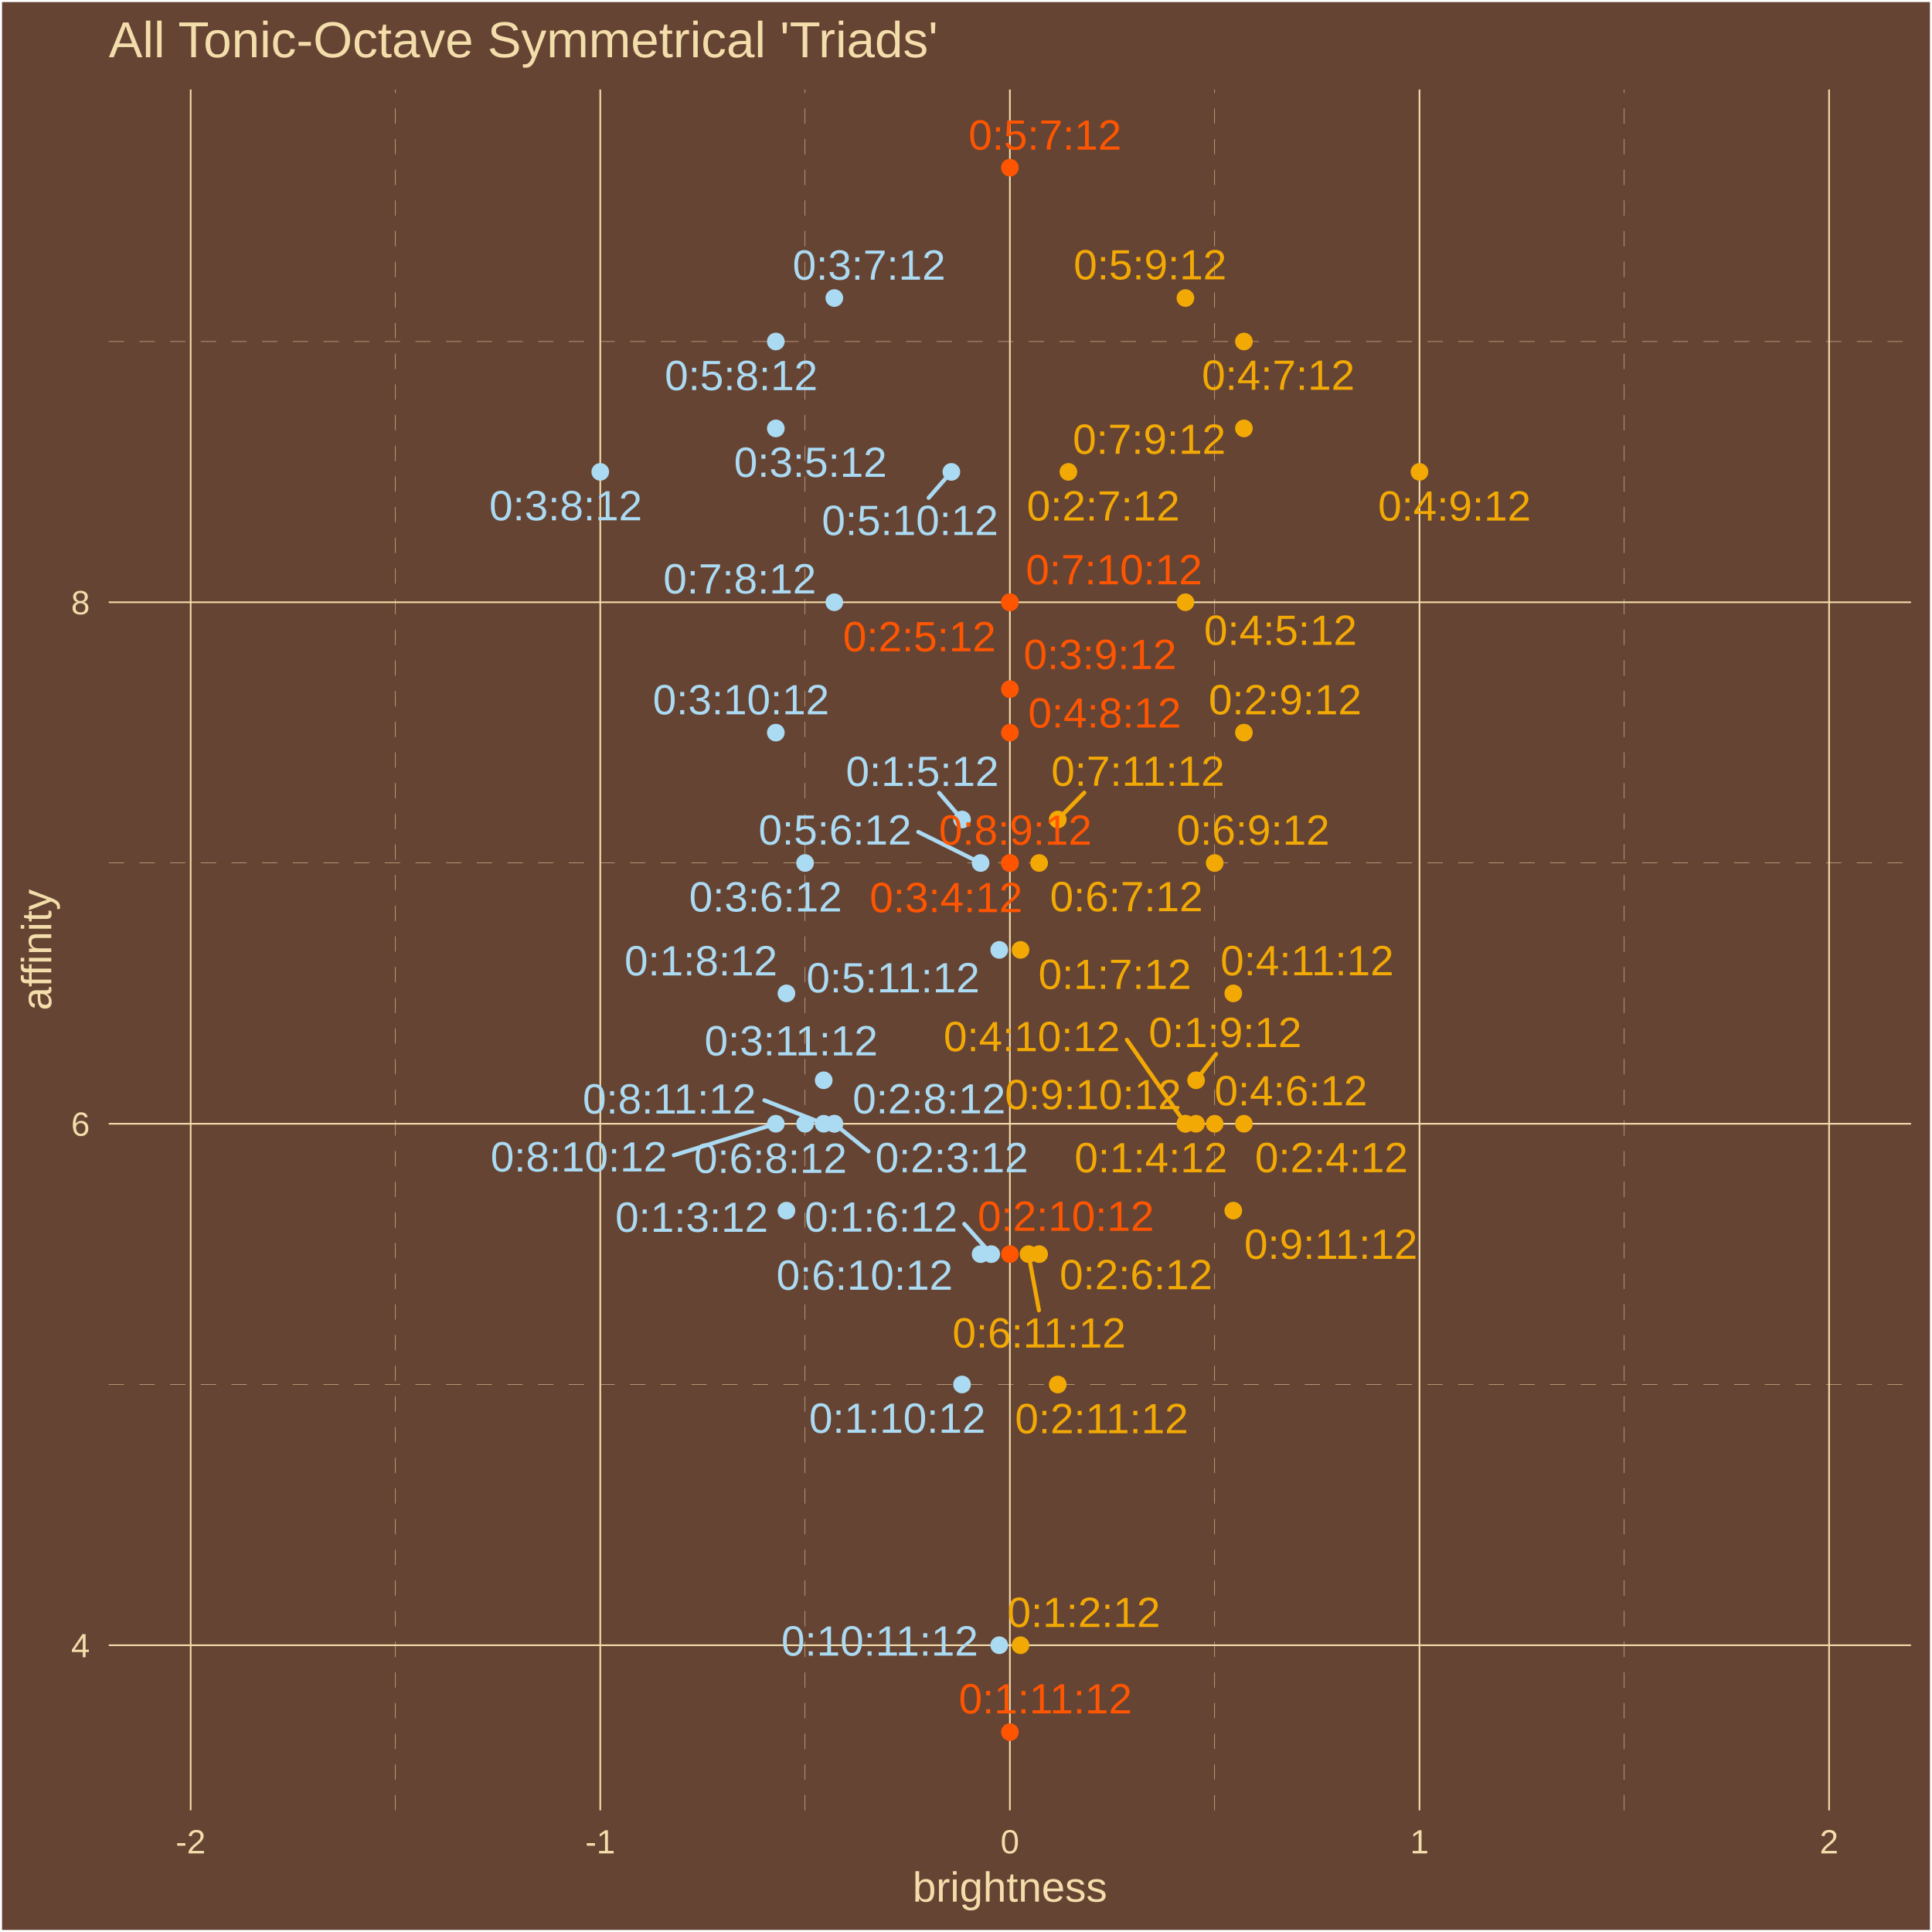
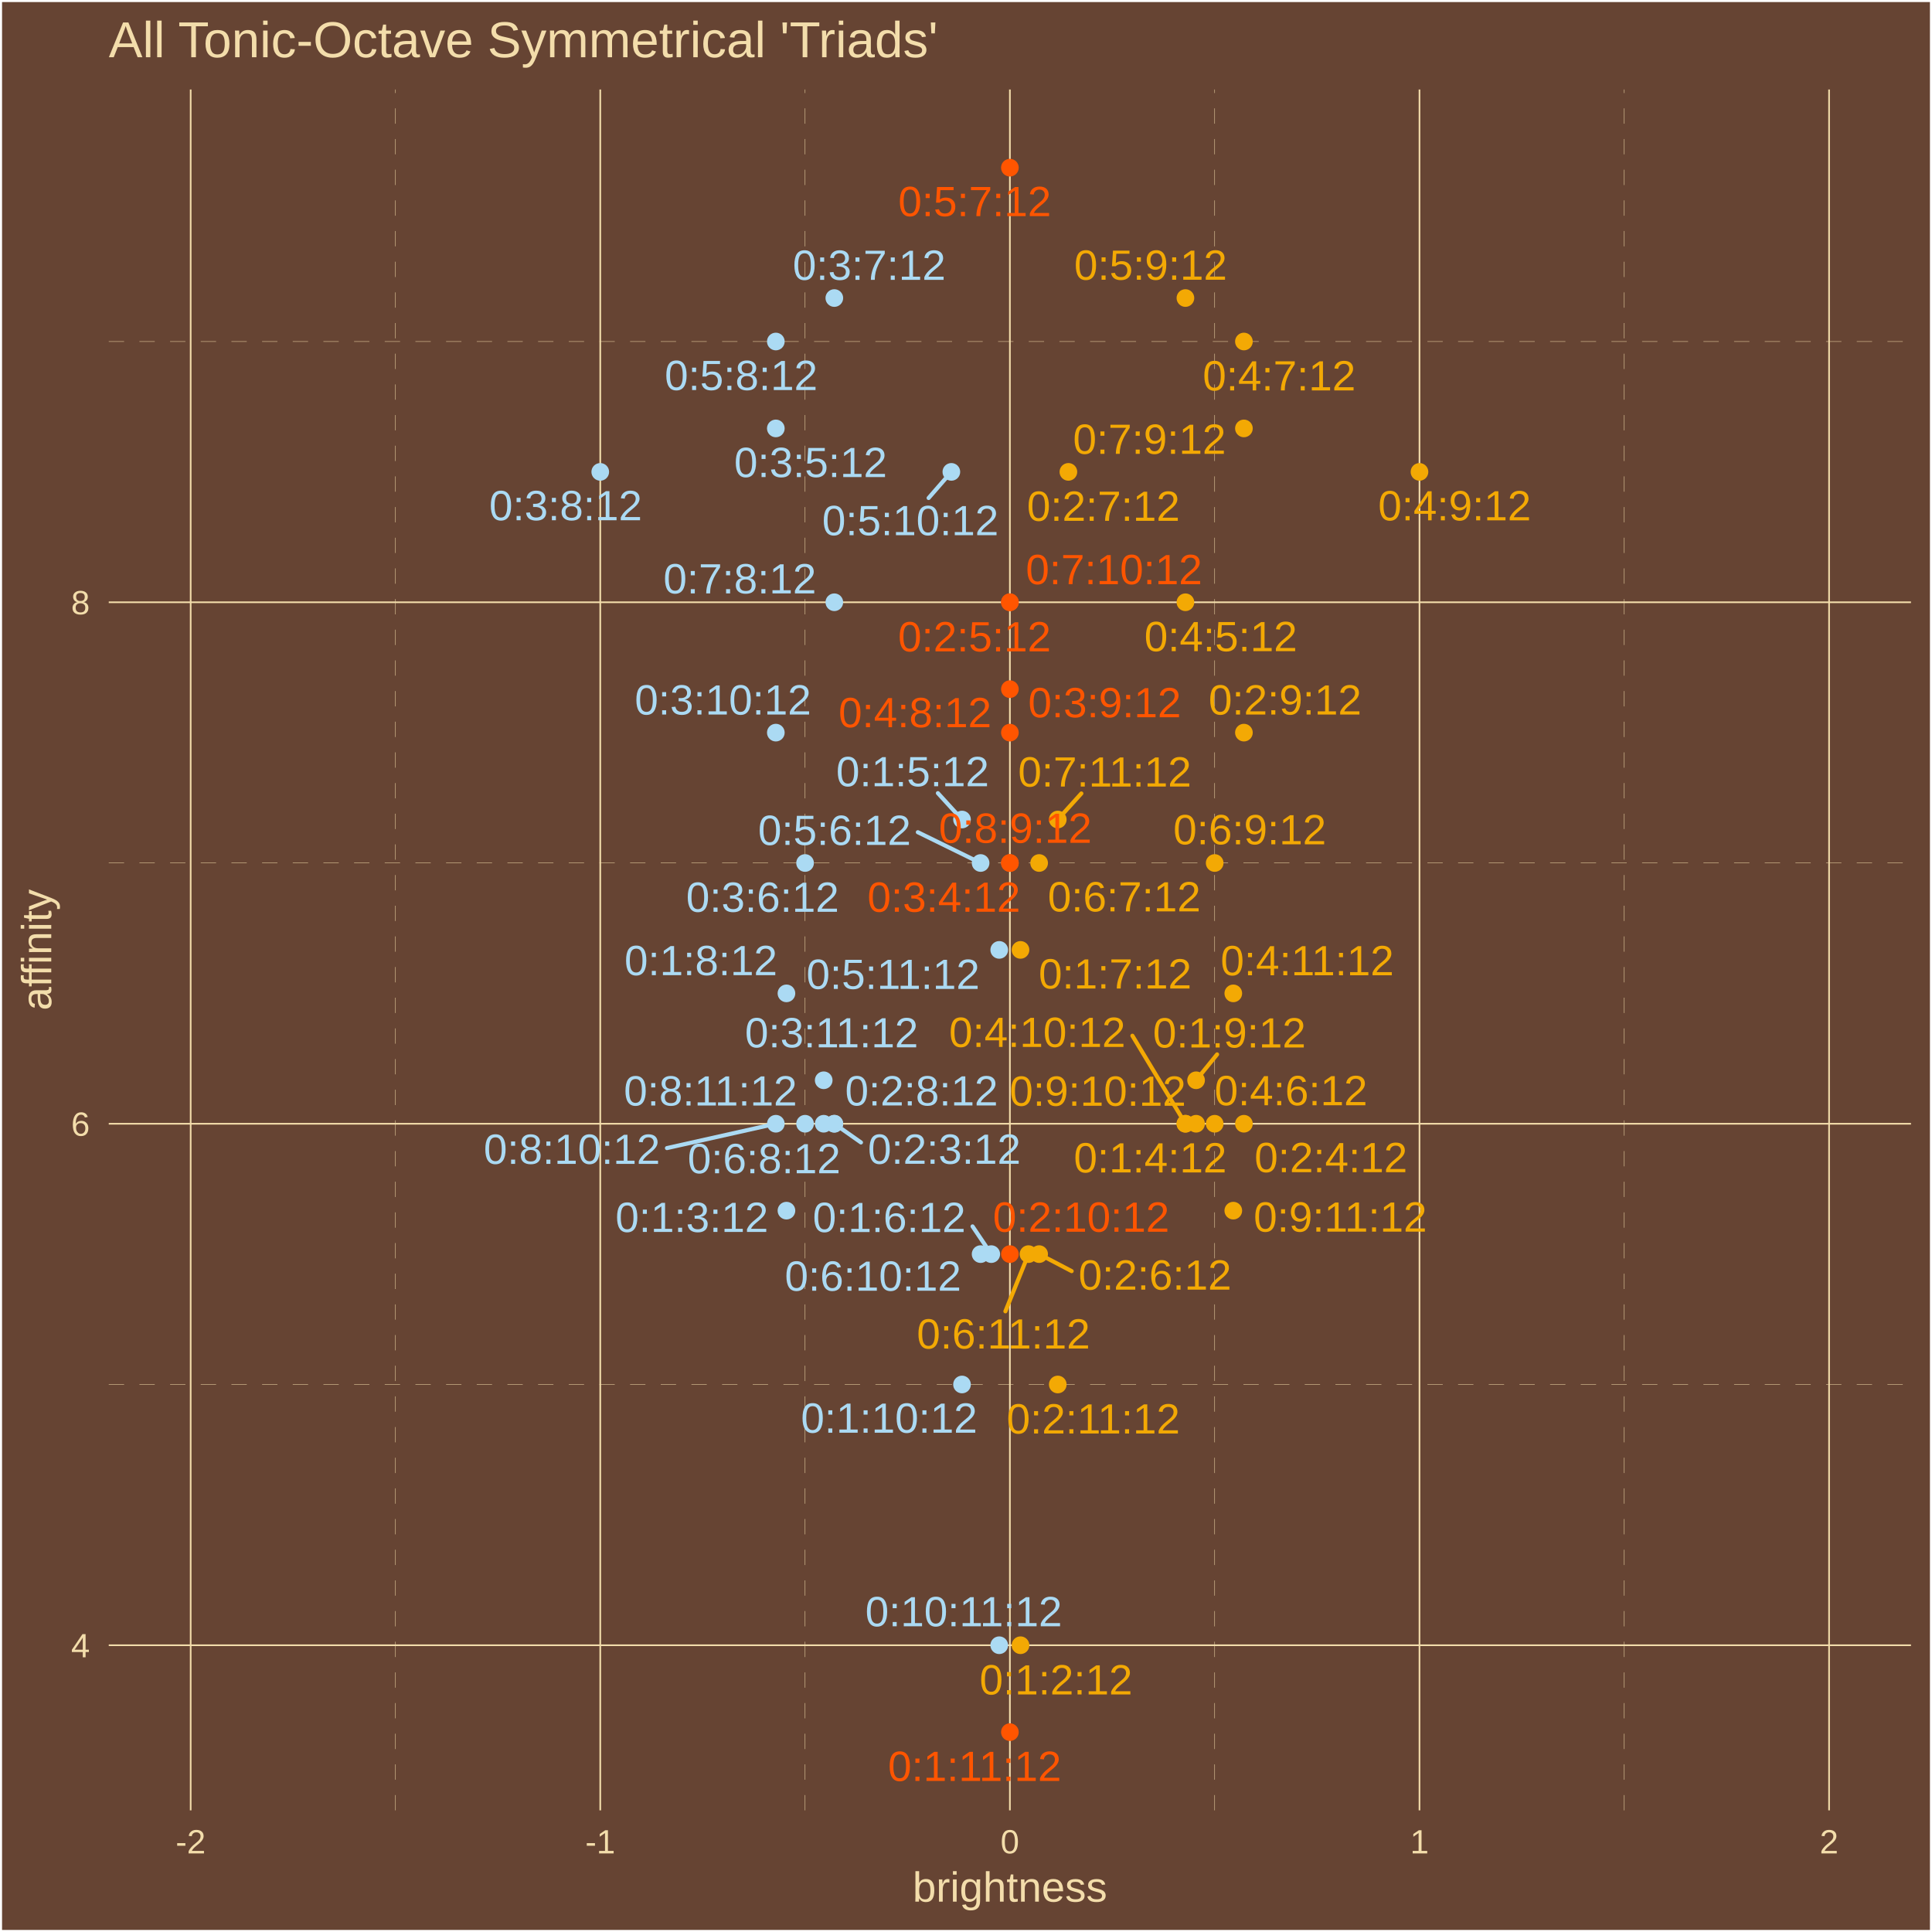
<svg xmlns="http://www.w3.org/2000/svg" class="svglite" width="504.00pt" height="504.00pt" viewBox="0 0 504.00 504.00">
  <defs>
    <style type="text/css">
    .svglite line, .svglite polyline, .svglite polygon, .svglite path, .svglite rect, .svglite circle {
      fill: none;
      stroke: #000000;
      stroke-linecap: round;
      stroke-linejoin: round;
      stroke-miterlimit: 10.00;
    }
    .svglite text {
      white-space: pre;
    }
  </style>
  </defs>
  <rect width="100%" height="100%" style="stroke: none; fill: #664433;" />
  <defs>
    <clipPath id="cpMC4wMHw1MDQuMDB8MC4wMHw1MDQuMDA=">
      <rect x="0.00" y="0.00" width="504.00" height="504.00" />
    </clipPath>
  </defs>
  <g clip-path="url(#cpMC4wMHw1MDQuMDB8MC4wMHw1MDQuMDA=)">
    <rect x="0.00" y="0" width="504.00" height="504.00" style="stroke-width: 1.07; stroke: #FFFFFF; fill: #664433;" />
  </g>
  <defs>
    <clipPath id="cpMjguMzd8NDk4LjUyfDIzLjM0fDQ3Mi4yNw==">
      <rect x="28.37" y="23.34" width="470.15" height="448.93" />
    </clipPath>
  </defs>
  <g clip-path="url(#cpMjguMzd8NDk4LjUyfDIzLjM0fDQ3Mi4yNw==)">
    <rect x="28.37" y="23.34" width="470.15" height="448.93" style="stroke-width: 1.07; stroke: none; fill: #664433;" />
    <polyline points="28.37,361.17 498.52,361.17 " style="stroke-width: 0.11; stroke: #F3DDAB; stroke-dasharray: 4.00,4.00; stroke-linecap: butt;" />
    <polyline points="28.37,225.13 498.52,225.13 " style="stroke-width: 0.11; stroke: #F3DDAB; stroke-dasharray: 4.00,4.00; stroke-linecap: butt;" />
    <polyline points="28.37,89.09 498.52,89.09 " style="stroke-width: 0.11; stroke: #F3DDAB; stroke-dasharray: 4.00,4.00; stroke-linecap: butt;" />
    <polyline points="103.17,472.27 103.17,23.34 " style="stroke-width: 0.11; stroke: #F3DDAB; stroke-dasharray: 4.00,4.00; stroke-linecap: butt;" />
    <polyline points="210.02,472.27 210.02,23.34 " style="stroke-width: 0.11; stroke: #F3DDAB; stroke-dasharray: 4.00,4.00; stroke-linecap: butt;" />
    <polyline points="316.87,472.27 316.87,23.34 " style="stroke-width: 0.11; stroke: #F3DDAB; stroke-dasharray: 4.00,4.00; stroke-linecap: butt;" />
    <polyline points="423.72,472.27 423.72,23.34 " style="stroke-width: 0.11; stroke: #F3DDAB; stroke-dasharray: 4.00,4.00; stroke-linecap: butt;" />
    <polyline points="28.37,429.19 498.52,429.19 " style="stroke-width: 0.43; stroke: #F3DDAB; stroke-linecap: butt;" />
    <polyline points="28.37,293.15 498.52,293.15 " style="stroke-width: 0.43; stroke: #F3DDAB; stroke-linecap: butt;" />
    <polyline points="28.37,157.11 498.52,157.11 " style="stroke-width: 0.43; stroke: #F3DDAB; stroke-linecap: butt;" />
    <polyline points="49.74,472.27 49.74,23.34 " style="stroke-width: 0.43; stroke: #F3DDAB; stroke-linecap: butt;" />
    <polyline points="156.59,472.27 156.59,23.34 " style="stroke-width: 0.43; stroke: #F3DDAB; stroke-linecap: butt;" />
    <polyline points="263.45,472.27 263.45,23.34 " style="stroke-width: 0.43; stroke: #F3DDAB; stroke-linecap: butt;" />
    <polyline points="370.30,472.27 370.30,23.34 " style="stroke-width: 0.43; stroke: #F3DDAB; stroke-linecap: butt;" />
    <polyline points="477.15,472.27 477.15,23.34 " style="stroke-width: 0.43; stroke: #F3DDAB; stroke-linecap: butt;" />
    <circle cx="266.22" cy="429.19" r="1.95" style="stroke-width: 0.71; stroke: #F3A904; fill: #F3A904;" />
    <circle cx="205.16" cy="315.82" r="1.95" style="stroke-width: 0.71; stroke: #ABDAF3; fill: #ABDAF3;" />
    <circle cx="312.02" cy="293.15" r="1.95" style="stroke-width: 0.71; stroke: #F3A904; fill: #F3A904;" />
    <circle cx="250.96" cy="213.79" r="1.95" style="stroke-width: 0.71; stroke: #ABDAF3; fill: #ABDAF3;" />
    <circle cx="258.59" cy="327.16" r="1.95" style="stroke-width: 0.71; stroke: #ABDAF3; fill: #ABDAF3;" />
    <circle cx="266.22" cy="247.80" r="1.95" style="stroke-width: 0.71; stroke: #F3A904; fill: #F3A904;" />
    <circle cx="205.16" cy="259.14" r="1.95" style="stroke-width: 0.71; stroke: #ABDAF3; fill: #ABDAF3;" />
    <circle cx="312.02" cy="281.81" r="1.95" style="stroke-width: 0.71; stroke: #F3A904; fill: #F3A904;" />
    <circle cx="250.96" cy="361.17" r="1.95" style="stroke-width: 0.71; stroke: #ABDAF3; fill: #ABDAF3;" />
    <circle cx="263.45" cy="451.86" r="1.95" style="stroke-width: 0.71; stroke: #FF5500; fill: #FF5500;" />
    <circle cx="217.65" cy="293.15" r="1.95" style="stroke-width: 0.71; stroke: #ABDAF3; fill: #ABDAF3;" />
    <circle cx="324.50" cy="293.15" r="1.95" style="stroke-width: 0.71; stroke: #F3A904; fill: #F3A904;" />
    <circle cx="263.45" cy="157.11" r="1.95" style="stroke-width: 0.71; stroke: #FF5500; fill: #FF5500;" />
    <circle cx="271.08" cy="327.16" r="1.95" style="stroke-width: 0.71; stroke: #F3A904; fill: #F3A904;" />
    <circle cx="278.71" cy="123.10" r="1.95" style="stroke-width: 0.71; stroke: #F3A904; fill: #F3A904;" />
    <circle cx="217.65" cy="293.15" r="1.95" style="stroke-width: 0.71; stroke: #ABDAF3; fill: #ABDAF3;" />
    <circle cx="324.50" cy="191.12" r="1.95" style="stroke-width: 0.71; stroke: #F3A904; fill: #F3A904;" />
    <circle cx="263.45" cy="327.16" r="1.95" style="stroke-width: 0.71; stroke: #FF5500; fill: #FF5500;" />
    <circle cx="275.94" cy="361.17" r="1.95" style="stroke-width: 0.71; stroke: #F3A904; fill: #F3A904;" />
    <circle cx="263.45" cy="225.13" r="1.95" style="stroke-width: 0.71; stroke: #FF5500; fill: #FF5500;" />
    <circle cx="202.39" cy="111.76" r="1.95" style="stroke-width: 0.71; stroke: #ABDAF3; fill: #ABDAF3;" />
    <circle cx="210.02" cy="225.13" r="1.95" style="stroke-width: 0.71; stroke: #ABDAF3; fill: #ABDAF3;" />
    <circle cx="217.65" cy="77.75" r="1.95" style="stroke-width: 0.71; stroke: #ABDAF3; fill: #ABDAF3;" />
    <circle cx="156.59" cy="123.10" r="1.95" style="stroke-width: 0.71; stroke: #ABDAF3; fill: #ABDAF3;" />
    <circle cx="263.45" cy="179.78" r="1.95" style="stroke-width: 0.71; stroke: #FF5500; fill: #FF5500;" />
    <circle cx="202.39" cy="191.12" r="1.95" style="stroke-width: 0.71; stroke: #ABDAF3; fill: #ABDAF3;" />
    <circle cx="214.88" cy="281.81" r="1.95" style="stroke-width: 0.71; stroke: #ABDAF3; fill: #ABDAF3;" />
    <circle cx="309.24" cy="157.11" r="1.95" style="stroke-width: 0.71; stroke: #F3A904; fill: #F3A904;" />
    <circle cx="316.87" cy="293.15" r="1.95" style="stroke-width: 0.71; stroke: #F3A904; fill: #F3A904;" />
    <circle cx="324.50" cy="89.09" r="1.95" style="stroke-width: 0.71; stroke: #F3A904; fill: #F3A904;" />
    <circle cx="263.45" cy="191.12" r="1.95" style="stroke-width: 0.71; stroke: #FF5500; fill: #FF5500;" />
    <circle cx="370.30" cy="123.10" r="1.95" style="stroke-width: 0.71; stroke: #F3A904; fill: #F3A904;" />
    <circle cx="309.24" cy="293.15" r="1.95" style="stroke-width: 0.71; stroke: #F3A904; fill: #F3A904;" />
    <circle cx="321.73" cy="259.14" r="1.95" style="stroke-width: 0.71; stroke: #F3A904; fill: #F3A904;" />
    <circle cx="255.81" cy="225.13" r="1.95" style="stroke-width: 0.71; stroke: #ABDAF3; fill: #ABDAF3;" />
    <circle cx="263.45" cy="43.74" r="1.95" style="stroke-width: 0.71; stroke: #FF5500; fill: #FF5500;" />
    <circle cx="202.39" cy="89.09" r="1.95" style="stroke-width: 0.71; stroke: #ABDAF3; fill: #ABDAF3;" />
    <circle cx="309.24" cy="77.75" r="1.95" style="stroke-width: 0.71; stroke: #F3A904; fill: #F3A904;" />
    <circle cx="248.18" cy="123.10" r="1.95" style="stroke-width: 0.71; stroke: #ABDAF3; fill: #ABDAF3;" />
    <circle cx="260.67" cy="247.80" r="1.95" style="stroke-width: 0.71; stroke: #ABDAF3; fill: #ABDAF3;" />
    <circle cx="271.08" cy="225.13" r="1.95" style="stroke-width: 0.71; stroke: #F3A904; fill: #F3A904;" />
    <circle cx="210.02" cy="293.15" r="1.95" style="stroke-width: 0.71; stroke: #ABDAF3; fill: #ABDAF3;" />
    <circle cx="316.87" cy="225.13" r="1.95" style="stroke-width: 0.71; stroke: #F3A904; fill: #F3A904;" />
    <circle cx="255.81" cy="327.16" r="1.95" style="stroke-width: 0.71; stroke: #ABDAF3; fill: #ABDAF3;" />
    <circle cx="268.30" cy="327.16" r="1.95" style="stroke-width: 0.71; stroke: #F3A904; fill: #F3A904;" />
    <circle cx="217.65" cy="157.11" r="1.95" style="stroke-width: 0.71; stroke: #ABDAF3; fill: #ABDAF3;" />
    <circle cx="324.50" cy="111.76" r="1.95" style="stroke-width: 0.71; stroke: #F3A904; fill: #F3A904;" />
    <circle cx="263.45" cy="157.11" r="1.95" style="stroke-width: 0.71; stroke: #FF5500; fill: #FF5500;" />
    <circle cx="275.94" cy="213.79" r="1.95" style="stroke-width: 0.71; stroke: #F3A904; fill: #F3A904;" />
    <circle cx="263.45" cy="225.13" r="1.95" style="stroke-width: 0.71; stroke: #FF5500; fill: #FF5500;" />
    <circle cx="202.39" cy="293.15" r="1.95" style="stroke-width: 0.71; stroke: #ABDAF3; fill: #ABDAF3;" />
    <circle cx="214.88" cy="293.15" r="1.95" style="stroke-width: 0.71; stroke: #ABDAF3; fill: #ABDAF3;" />
    <circle cx="309.24" cy="293.15" r="1.95" style="stroke-width: 0.71; stroke: #F3A904; fill: #F3A904;" />
    <circle cx="321.73" cy="315.82" r="1.95" style="stroke-width: 0.71; stroke: #F3A904; fill: #F3A904;" />
    <circle cx="260.67" cy="429.19" r="1.95" style="stroke-width: 0.71; stroke: #ABDAF3; fill: #ABDAF3;" />
-     <line x1="245.00" y1="206.85" x2="250.23" y2="212.94" style="stroke-width: 1.07; stroke: #ABDAF3;" />
-     <line x1="251.56" y1="319.29" x2="257.84" y2="326.32" style="stroke-width: 1.07; stroke: #ABDAF3;" />
-     <line x1="317.23" y1="274.95" x2="312.69" y2="280.92" style="stroke-width: 1.07; stroke: #F3A904;" />
-     <line x1="226.54" y1="300.34" x2="218.53" y2="293.86" style="stroke-width: 1.07; stroke: #ABDAF3;" />
-     <line x1="293.97" y1="271.25" x2="308.60" y2="292.23" style="stroke-width: 1.07; stroke: #F3A904;" />
-     <line x1="239.56" y1="217.03" x2="254.79" y2="224.62" style="stroke-width: 1.07; stroke: #ABDAF3;" />
-     <line x1="242.26" y1="129.87" x2="247.44" y2="123.94" style="stroke-width: 1.07; stroke: #ABDAF3;" />
-     <line x1="271.03" y1="341.82" x2="268.50" y2="328.24" style="stroke-width: 1.07; stroke: #F3A904;" />
-     <line x1="282.86" y1="206.79" x2="276.73" y2="212.99" style="stroke-width: 1.07; stroke: #F3A904;" />
-     <line x1="175.79" y1="301.37" x2="201.29" y2="293.49" style="stroke-width: 1.07; stroke: #ABDAF3;" />
-     <line x1="199.42" y1="287.03" x2="213.81" y2="292.73" style="stroke-width: 1.07; stroke: #ABDAF3;" />
-     <text x="282.74" y="424.43" text-anchor="middle" style="font-size: 11.04px;fill: #F3A904; font-family: &quot;Arial&quot;;" textLength="39.87px" lengthAdjust="spacingAndGlyphs">0:1:2:12</text>
-     <text x="180.45" y="321.34" text-anchor="middle" style="font-size: 11.04px;fill: #ABDAF3; font-family: &quot;Arial&quot;;" textLength="39.87px" lengthAdjust="spacingAndGlyphs">0:1:3:12</text>
-     <text x="300.25" y="305.81" text-anchor="middle" style="font-size: 11.04px;fill: #F3A904; font-family: &quot;Arial&quot;;" textLength="39.87px" lengthAdjust="spacingAndGlyphs">0:1:4:12</text>
-     <text x="240.60" y="205.05" text-anchor="middle" style="font-size: 11.04px;fill: #ABDAF3; font-family: &quot;Arial&quot;;" textLength="39.87px" lengthAdjust="spacingAndGlyphs">0:1:5:12</text>
-     <text x="229.83" y="321.29" text-anchor="middle" style="font-size: 11.04px;fill: #ABDAF3; font-family: &quot;Arial&quot;;" textLength="39.87px" lengthAdjust="spacingAndGlyphs">0:1:6:12</text>
-     <text x="290.82" y="257.98" text-anchor="middle" style="font-size: 11.04px;fill: #F3A904; font-family: &quot;Arial&quot;;" textLength="39.87px" lengthAdjust="spacingAndGlyphs">0:1:7:12</text>
-     <text x="182.85" y="254.45" text-anchor="middle" style="font-size: 11.04px;fill: #ABDAF3; font-family: &quot;Arial&quot;;" textLength="39.87px" lengthAdjust="spacingAndGlyphs">0:1:8:12</text>
-     <text x="319.61" y="273.15" text-anchor="middle" style="font-size: 11.04px;fill: #F3A904; font-family: &quot;Arial&quot;;" textLength="39.87px" lengthAdjust="spacingAndGlyphs">0:1:9:12</text>
-     <text x="234.08" y="373.78" text-anchor="middle" style="font-size: 11.04px;fill: #ABDAF3; font-family: &quot;Arial&quot;;" textLength="46.01px" lengthAdjust="spacingAndGlyphs">0:1:10:12</text>
-     <text x="272.72" y="446.98" text-anchor="middle" style="font-size: 11.04px;fill: #FF5500; font-family: &quot;Arial&quot;;" textLength="46.01px" lengthAdjust="spacingAndGlyphs">0:1:11:12</text>
-     <text x="248.28" y="305.80" text-anchor="middle" style="font-size: 11.04px;fill: #ABDAF3; font-family: &quot;Arial&quot;;" textLength="39.87px" lengthAdjust="spacingAndGlyphs">0:2:3:12</text>
-     <text x="347.33" y="305.78" text-anchor="middle" style="font-size: 11.04px;fill: #F3A904; font-family: &quot;Arial&quot;;" textLength="39.87px" lengthAdjust="spacingAndGlyphs">0:2:4:12</text>
-     <text x="239.86" y="169.90" text-anchor="middle" style="font-size: 11.04px;fill: #FF5500; font-family: &quot;Arial&quot;;" textLength="39.87px" lengthAdjust="spacingAndGlyphs">0:2:5:12</text>
-     <text x="296.36" y="336.33" text-anchor="middle" style="font-size: 11.04px;fill: #F3A904; font-family: &quot;Arial&quot;;" textLength="39.87px" lengthAdjust="spacingAndGlyphs">0:2:6:12</text>
-     <text x="287.82" y="135.79" text-anchor="middle" style="font-size: 11.04px;fill: #F3A904; font-family: &quot;Arial&quot;;" textLength="39.87px" lengthAdjust="spacingAndGlyphs">0:2:7:12</text>
-     <text x="242.37" y="290.45" text-anchor="middle" style="font-size: 11.04px;fill: #ABDAF3; font-family: &quot;Arial&quot;;" textLength="39.87px" lengthAdjust="spacingAndGlyphs">0:2:8:12</text>
-     <text x="335.24" y="186.34" text-anchor="middle" style="font-size: 11.04px;fill: #F3A904; font-family: &quot;Arial&quot;;" textLength="39.87px" lengthAdjust="spacingAndGlyphs">0:2:9:12</text>
-     <text x="278.04" y="321.09" text-anchor="middle" style="font-size: 11.04px;fill: #FF5500; font-family: &quot;Arial&quot;;" textLength="46.01px" lengthAdjust="spacingAndGlyphs">0:2:10:12</text>
-     <text x="287.38" y="373.89" text-anchor="middle" style="font-size: 11.04px;fill: #F3A904; font-family: &quot;Arial&quot;;" textLength="46.01px" lengthAdjust="spacingAndGlyphs">0:2:11:12</text>
-     <text x="246.81" y="237.95" text-anchor="middle" style="font-size: 11.04px;fill: #FF5500; font-family: &quot;Arial&quot;;" textLength="39.87px" lengthAdjust="spacingAndGlyphs">0:3:4:12</text>
-     <text x="211.42" y="124.41" text-anchor="middle" style="font-size: 11.04px;fill: #ABDAF3; font-family: &quot;Arial&quot;;" textLength="39.87px" lengthAdjust="spacingAndGlyphs">0:3:5:12</text>
-     <text x="199.71" y="237.78" text-anchor="middle" style="font-size: 11.04px;fill: #ABDAF3; font-family: &quot;Arial&quot;;" textLength="39.87px" lengthAdjust="spacingAndGlyphs">0:3:6:12</text>
-     <text x="226.71" y="72.96" text-anchor="middle" style="font-size: 11.04px;fill: #ABDAF3; font-family: &quot;Arial&quot;;" textLength="39.87px" lengthAdjust="spacingAndGlyphs">0:3:7:12</text>
-     <text x="147.58" y="135.73" text-anchor="middle" style="font-size: 11.04px;fill: #ABDAF3; font-family: &quot;Arial&quot;;" textLength="39.87px" lengthAdjust="spacingAndGlyphs">0:3:8:12</text>
-     <text x="286.97" y="174.53" text-anchor="middle" style="font-size: 11.04px;fill: #FF5500; font-family: &quot;Arial&quot;;" textLength="39.87px" lengthAdjust="spacingAndGlyphs">0:3:9:12</text>
-     <text x="193.31" y="186.35" text-anchor="middle" style="font-size: 11.04px;fill: #ABDAF3; font-family: &quot;Arial&quot;;" textLength="46.01px" lengthAdjust="spacingAndGlyphs">0:3:10:12</text>
-     <text x="206.38" y="275.33" text-anchor="middle" style="font-size: 11.04px;fill: #ABDAF3; font-family: &quot;Arial&quot;;" textLength="46.01px" lengthAdjust="spacingAndGlyphs">0:3:11:12</text>
-     <text x="334.04" y="168.23" text-anchor="middle" style="font-size: 11.04px;fill: #F3A904; font-family: &quot;Arial&quot;;" textLength="39.87px" lengthAdjust="spacingAndGlyphs">0:4:5:12</text>
-     <text x="336.76" y="288.35" text-anchor="middle" style="font-size: 11.04px;fill: #F3A904; font-family: &quot;Arial&quot;;" textLength="39.87px" lengthAdjust="spacingAndGlyphs">0:4:6:12</text>
-     <text x="333.46" y="101.69" text-anchor="middle" style="font-size: 11.04px;fill: #F3A904; font-family: &quot;Arial&quot;;" textLength="39.87px" lengthAdjust="spacingAndGlyphs">0:4:7:12</text>
-     <text x="288.17" y="189.80" text-anchor="middle" style="font-size: 11.04px;fill: #FF5500; font-family: &quot;Arial&quot;;" textLength="39.87px" lengthAdjust="spacingAndGlyphs">0:4:8:12</text>
-     <text x="379.43" y="135.81" text-anchor="middle" style="font-size: 11.04px;fill: #F3A904; font-family: &quot;Arial&quot;;" textLength="39.87px" lengthAdjust="spacingAndGlyphs">0:4:9:12</text>
-     <text x="269.17" y="274.22" text-anchor="middle" style="font-size: 11.04px;fill: #F3A904; font-family: &quot;Arial&quot;;" textLength="46.01px" lengthAdjust="spacingAndGlyphs">0:4:10:12</text>
-     <text x="340.98" y="254.42" text-anchor="middle" style="font-size: 11.04px;fill: #F3A904; font-family: &quot;Arial&quot;;" textLength="46.01px" lengthAdjust="spacingAndGlyphs">0:4:11:12</text>
-     <text x="217.82" y="220.33" text-anchor="middle" style="font-size: 11.04px;fill: #ABDAF3; font-family: &quot;Arial&quot;;" textLength="39.87px" lengthAdjust="spacingAndGlyphs">0:5:6:12</text>
-     <text x="272.61" y="39.04" text-anchor="middle" style="font-size: 11.04px;fill: #FF5500; font-family: &quot;Arial&quot;;" textLength="39.87px" lengthAdjust="spacingAndGlyphs">0:5:7:12</text>
-     <text x="193.35" y="101.77" text-anchor="middle" style="font-size: 11.04px;fill: #ABDAF3; font-family: &quot;Arial&quot;;" textLength="39.87px" lengthAdjust="spacingAndGlyphs">0:5:8:12</text>
-     <text x="300.02" y="72.89" text-anchor="middle" style="font-size: 11.04px;fill: #F3A904; font-family: &quot;Arial&quot;;" textLength="39.87px" lengthAdjust="spacingAndGlyphs">0:5:9:12</text>
-     <text x="237.40" y="139.58" text-anchor="middle" style="font-size: 11.04px;fill: #ABDAF3; font-family: &quot;Arial&quot;;" textLength="46.01px" lengthAdjust="spacingAndGlyphs">0:5:10:12</text>
-     <text x="232.96" y="258.88" text-anchor="middle" style="font-size: 11.04px;fill: #ABDAF3; font-family: &quot;Arial&quot;;" textLength="46.01px" lengthAdjust="spacingAndGlyphs">0:5:11:12</text>
-     <text x="293.84" y="237.72" text-anchor="middle" style="font-size: 11.04px;fill: #F3A904; font-family: &quot;Arial&quot;;" textLength="39.87px" lengthAdjust="spacingAndGlyphs">0:6:7:12</text>
-     <text x="200.98" y="305.98" text-anchor="middle" style="font-size: 11.04px;fill: #ABDAF3; font-family: &quot;Arial&quot;;" textLength="39.87px" lengthAdjust="spacingAndGlyphs">0:6:8:12</text>
-     <text x="326.91" y="220.36" text-anchor="middle" style="font-size: 11.04px;fill: #F3A904; font-family: &quot;Arial&quot;;" textLength="39.87px" lengthAdjust="spacingAndGlyphs">0:6:9:12</text>
-     <text x="225.55" y="336.45" text-anchor="middle" style="font-size: 11.04px;fill: #ABDAF3; font-family: &quot;Arial&quot;;" textLength="46.01px" lengthAdjust="spacingAndGlyphs">0:6:10:12</text>
-     <text x="271.07" y="351.53" text-anchor="middle" style="font-size: 11.04px;fill: #F3A904; font-family: &quot;Arial&quot;;" textLength="46.01px" lengthAdjust="spacingAndGlyphs">0:6:11:12</text>
-     <text x="192.98" y="154.81" text-anchor="middle" style="font-size: 11.04px;fill: #ABDAF3; font-family: &quot;Arial&quot;;" textLength="39.87px" lengthAdjust="spacingAndGlyphs">0:7:8:12</text>
-     <text x="299.80" y="118.39" text-anchor="middle" style="font-size: 11.04px;fill: #F3A904; font-family: &quot;Arial&quot;;" textLength="39.87px" lengthAdjust="spacingAndGlyphs">0:7:9:12</text>
-     <text x="290.61" y="152.42" text-anchor="middle" style="font-size: 11.04px;fill: #FF5500; font-family: &quot;Arial&quot;;" textLength="46.01px" lengthAdjust="spacingAndGlyphs">0:7:10:12</text>
-     <text x="296.84" y="204.99" text-anchor="middle" style="font-size: 11.04px;fill: #F3A904; font-family: &quot;Arial&quot;;" textLength="46.01px" lengthAdjust="spacingAndGlyphs">0:7:11:12</text>
-     <text x="264.88" y="220.36" text-anchor="middle" style="font-size: 11.04px;fill: #FF5500; font-family: &quot;Arial&quot;;" textLength="39.87px" lengthAdjust="spacingAndGlyphs">0:8:9:12</text>
-     <text x="150.98" y="305.59" text-anchor="middle" style="font-size: 11.04px;fill: #ABDAF3; font-family: &quot;Arial&quot;;" textLength="46.01px" lengthAdjust="spacingAndGlyphs">0:8:10:12</text>
-     <text x="174.61" y="290.49" text-anchor="middle" style="font-size: 11.04px;fill: #ABDAF3; font-family: &quot;Arial&quot;;" textLength="46.01px" lengthAdjust="spacingAndGlyphs">0:8:11:12</text>
-     <text x="285.15" y="289.36" text-anchor="middle" style="font-size: 11.04px;fill: #F3A904; font-family: &quot;Arial&quot;;" textLength="46.01px" lengthAdjust="spacingAndGlyphs">0:9:10:12</text>
-     <text x="347.19" y="328.41" text-anchor="middle" style="font-size: 11.04px;fill: #F3A904; font-family: &quot;Arial&quot;;" textLength="46.01px" lengthAdjust="spacingAndGlyphs">0:9:11:12</text>
-     <text x="229.50" y="431.89" text-anchor="middle" style="font-size: 11.04px;fill: #ABDAF3; font-family: &quot;Arial&quot;;" textLength="52.14px" lengthAdjust="spacingAndGlyphs">0:10:11:12</text>
+     <line x1="244.67" y1="206.91" x2="250.20" y2="212.96" style="stroke-width: 1.07; stroke: #ABDAF3;" />
+     <line x1="253.71" y1="319.93" x2="257.96" y2="326.23" style="stroke-width: 1.07; stroke: #ABDAF3;" />
+     <line x1="317.50" y1="275.06" x2="312.72" y2="280.94" style="stroke-width: 1.07; stroke: #F3A904;" />
+     <line x1="224.60" y1="298.03" x2="218.58" y2="293.80" style="stroke-width: 1.07; stroke: #ABDAF3;" />
+     <line x1="279.56" y1="331.60" x2="272.09" y2="327.69" style="stroke-width: 1.07; stroke: #F3A904;" />
+     <line x1="295.41" y1="270.19" x2="308.67" y2="292.19" style="stroke-width: 1.07; stroke: #F3A904;" />
+     <line x1="239.44" y1="217.10" x2="254.79" y2="224.63" style="stroke-width: 1.07; stroke: #ABDAF3;" />
+     <line x1="242.25" y1="129.91" x2="247.45" y2="123.94" style="stroke-width: 1.07; stroke: #ABDAF3;" />
+     <line x1="262.28" y1="342.08" x2="267.89" y2="328.18" style="stroke-width: 1.07; stroke: #F3A904;" />
+     <line x1="282.09" y1="206.99" x2="276.69" y2="212.96" style="stroke-width: 1.07; stroke: #F3A904;" />
+     <line x1="173.99" y1="299.50" x2="201.27" y2="293.40" style="stroke-width: 1.07; stroke: #ABDAF3;" />
+     <text x="275.48" y="442.02" text-anchor="middle" style="font-size: 11.04px;fill: #F3A904; font-family: &quot;Arial&quot;;" textLength="39.87px" lengthAdjust="spacingAndGlyphs">0:1:2:12</text>
+     <text x="180.49" y="321.38" text-anchor="middle" style="font-size: 11.04px;fill: #ABDAF3; font-family: &quot;Arial&quot;;" textLength="39.87px" lengthAdjust="spacingAndGlyphs">0:1:3:12</text>
+     <text x="300.06" y="305.85" text-anchor="middle" style="font-size: 11.04px;fill: #F3A904; font-family: &quot;Arial&quot;;" textLength="39.87px" lengthAdjust="spacingAndGlyphs">0:1:4:12</text>
+     <text x="238.07" y="205.11" text-anchor="middle" style="font-size: 11.04px;fill: #ABDAF3; font-family: &quot;Arial&quot;;" textLength="39.87px" lengthAdjust="spacingAndGlyphs">0:1:5:12</text>
+     <text x="231.97" y="321.40" text-anchor="middle" style="font-size: 11.04px;fill: #ABDAF3; font-family: &quot;Arial&quot;;" textLength="39.87px" lengthAdjust="spacingAndGlyphs">0:1:6:12</text>
+     <text x="290.90" y="257.87" text-anchor="middle" style="font-size: 11.04px;fill: #F3A904; font-family: &quot;Arial&quot;;" textLength="39.87px" lengthAdjust="spacingAndGlyphs">0:1:7:12</text>
+     <text x="182.84" y="254.39" text-anchor="middle" style="font-size: 11.04px;fill: #ABDAF3; font-family: &quot;Arial&quot;;" textLength="39.87px" lengthAdjust="spacingAndGlyphs">0:1:8:12</text>
+     <text x="320.71" y="273.26" text-anchor="middle" style="font-size: 11.04px;fill: #F3A904; font-family: &quot;Arial&quot;;" textLength="39.87px" lengthAdjust="spacingAndGlyphs">0:1:9:12</text>
+     <text x="231.94" y="373.75" text-anchor="middle" style="font-size: 11.04px;fill: #ABDAF3; font-family: &quot;Arial&quot;;" textLength="46.01px" lengthAdjust="spacingAndGlyphs">0:1:10:12</text>
+     <text x="254.26" y="464.59" text-anchor="middle" style="font-size: 11.04px;fill: #FF5500; font-family: &quot;Arial&quot;;" textLength="46.01px" lengthAdjust="spacingAndGlyphs">0:1:11:12</text>
+     <text x="246.34" y="303.60" text-anchor="middle" style="font-size: 11.04px;fill: #ABDAF3; font-family: &quot;Arial&quot;;" textLength="39.87px" lengthAdjust="spacingAndGlyphs">0:2:3:12</text>
+     <text x="347.20" y="305.78" text-anchor="middle" style="font-size: 11.04px;fill: #F3A904; font-family: &quot;Arial&quot;;" textLength="39.87px" lengthAdjust="spacingAndGlyphs">0:2:4:12</text>
+     <text x="254.22" y="169.92" text-anchor="middle" style="font-size: 11.04px;fill: #FF5500; font-family: &quot;Arial&quot;;" textLength="39.87px" lengthAdjust="spacingAndGlyphs">0:2:5:12</text>
+     <text x="301.30" y="336.43" text-anchor="middle" style="font-size: 11.04px;fill: #F3A904; font-family: &quot;Arial&quot;;" textLength="39.87px" lengthAdjust="spacingAndGlyphs">0:2:6:12</text>
+     <text x="287.85" y="135.87" text-anchor="middle" style="font-size: 11.04px;fill: #F3A904; font-family: &quot;Arial&quot;;" textLength="39.87px" lengthAdjust="spacingAndGlyphs">0:2:7:12</text>
+     <text x="240.40" y="288.38" text-anchor="middle" style="font-size: 11.04px;fill: #ABDAF3; font-family: &quot;Arial&quot;;" textLength="39.87px" lengthAdjust="spacingAndGlyphs">0:2:8:12</text>
+     <text x="335.23" y="186.40" text-anchor="middle" style="font-size: 11.04px;fill: #F3A904; font-family: &quot;Arial&quot;;" textLength="39.87px" lengthAdjust="spacingAndGlyphs">0:2:9:12</text>
+     <text x="282.04" y="321.32" text-anchor="middle" style="font-size: 11.04px;fill: #FF5500; font-family: &quot;Arial&quot;;" textLength="46.01px" lengthAdjust="spacingAndGlyphs">0:2:10:12</text>
+     <text x="285.21" y="373.95" text-anchor="middle" style="font-size: 11.04px;fill: #F3A904; font-family: &quot;Arial&quot;;" textLength="46.01px" lengthAdjust="spacingAndGlyphs">0:2:11:12</text>
+     <text x="246.23" y="237.85" text-anchor="middle" style="font-size: 11.04px;fill: #FF5500; font-family: &quot;Arial&quot;;" textLength="39.87px" lengthAdjust="spacingAndGlyphs">0:3:4:12</text>
+     <text x="211.46" y="124.45" text-anchor="middle" style="font-size: 11.04px;fill: #ABDAF3; font-family: &quot;Arial&quot;;" textLength="39.87px" lengthAdjust="spacingAndGlyphs">0:3:5:12</text>
+     <text x="198.93" y="237.87" text-anchor="middle" style="font-size: 11.04px;fill: #ABDAF3; font-family: &quot;Arial&quot;;" textLength="39.87px" lengthAdjust="spacingAndGlyphs">0:3:6:12</text>
+     <text x="226.75" y="73.00" text-anchor="middle" style="font-size: 11.04px;fill: #ABDAF3; font-family: &quot;Arial&quot;;" textLength="39.87px" lengthAdjust="spacingAndGlyphs">0:3:7:12</text>
+     <text x="147.56" y="135.71" text-anchor="middle" style="font-size: 11.04px;fill: #ABDAF3; font-family: &quot;Arial&quot;;" textLength="39.87px" lengthAdjust="spacingAndGlyphs">0:3:8:12</text>
+     <text x="288.16" y="187.12" text-anchor="middle" style="font-size: 11.04px;fill: #FF5500; font-family: &quot;Arial&quot;;" textLength="39.87px" lengthAdjust="spacingAndGlyphs">0:3:9:12</text>
+     <text x="188.60" y="186.40" text-anchor="middle" style="font-size: 11.04px;fill: #ABDAF3; font-family: &quot;Arial&quot;;" textLength="46.01px" lengthAdjust="spacingAndGlyphs">0:3:10:12</text>
+     <text x="216.94" y="273.23" text-anchor="middle" style="font-size: 11.04px;fill: #ABDAF3; font-family: &quot;Arial&quot;;" textLength="46.01px" lengthAdjust="spacingAndGlyphs">0:3:11:12</text>
+     <text x="318.46" y="169.87" text-anchor="middle" style="font-size: 11.04px;fill: #F3A904; font-family: &quot;Arial&quot;;" textLength="39.87px" lengthAdjust="spacingAndGlyphs">0:4:5:12</text>
+     <text x="336.78" y="288.33" text-anchor="middle" style="font-size: 11.04px;fill: #F3A904; font-family: &quot;Arial&quot;;" textLength="39.87px" lengthAdjust="spacingAndGlyphs">0:4:6:12</text>
+     <text x="333.70" y="101.84" text-anchor="middle" style="font-size: 11.04px;fill: #F3A904; font-family: &quot;Arial&quot;;" textLength="39.87px" lengthAdjust="spacingAndGlyphs">0:4:7:12</text>
+     <text x="238.70" y="189.71" text-anchor="middle" style="font-size: 11.04px;fill: #FF5500; font-family: &quot;Arial&quot;;" textLength="39.87px" lengthAdjust="spacingAndGlyphs">0:4:8:12</text>
+     <text x="379.46" y="135.75" text-anchor="middle" style="font-size: 11.04px;fill: #F3A904; font-family: &quot;Arial&quot;;" textLength="39.87px" lengthAdjust="spacingAndGlyphs">0:4:9:12</text>
+     <text x="270.60" y="273.12" text-anchor="middle" style="font-size: 11.04px;fill: #F3A904; font-family: &quot;Arial&quot;;" textLength="46.01px" lengthAdjust="spacingAndGlyphs">0:4:10:12</text>
+     <text x="341.02" y="254.42" text-anchor="middle" style="font-size: 11.04px;fill: #F3A904; font-family: &quot;Arial&quot;;" textLength="46.01px" lengthAdjust="spacingAndGlyphs">0:4:11:12</text>
+     <text x="217.70" y="220.42" text-anchor="middle" style="font-size: 11.04px;fill: #ABDAF3; font-family: &quot;Arial&quot;;" textLength="39.87px" lengthAdjust="spacingAndGlyphs">0:5:6:12</text>
+     <text x="254.27" y="56.38" text-anchor="middle" style="font-size: 11.04px;fill: #FF5500; font-family: &quot;Arial&quot;;" textLength="39.87px" lengthAdjust="spacingAndGlyphs">0:5:7:12</text>
+     <text x="193.34" y="101.75" text-anchor="middle" style="font-size: 11.04px;fill: #ABDAF3; font-family: &quot;Arial&quot;;" textLength="39.87px" lengthAdjust="spacingAndGlyphs">0:5:8:12</text>
+     <text x="300.16" y="72.98" text-anchor="middle" style="font-size: 11.04px;fill: #F3A904; font-family: &quot;Arial&quot;;" textLength="39.87px" lengthAdjust="spacingAndGlyphs">0:5:9:12</text>
+     <text x="237.49" y="139.62" text-anchor="middle" style="font-size: 11.04px;fill: #ABDAF3; font-family: &quot;Arial&quot;;" textLength="46.01px" lengthAdjust="spacingAndGlyphs">0:5:10:12</text>
+     <text x="232.97" y="257.98" text-anchor="middle" style="font-size: 11.04px;fill: #ABDAF3; font-family: &quot;Arial&quot;;" textLength="46.01px" lengthAdjust="spacingAndGlyphs">0:5:11:12</text>
+     <text x="293.28" y="237.76" text-anchor="middle" style="font-size: 11.04px;fill: #F3A904; font-family: &quot;Arial&quot;;" textLength="39.87px" lengthAdjust="spacingAndGlyphs">0:6:7:12</text>
+     <text x="199.33" y="306.06" text-anchor="middle" style="font-size: 11.04px;fill: #ABDAF3; font-family: &quot;Arial&quot;;" textLength="39.87px" lengthAdjust="spacingAndGlyphs">0:6:8:12</text>
+     <text x="326.02" y="220.25" text-anchor="middle" style="font-size: 11.04px;fill: #F3A904; font-family: &quot;Arial&quot;;" textLength="39.87px" lengthAdjust="spacingAndGlyphs">0:6:9:12</text>
+     <text x="227.74" y="336.71" text-anchor="middle" style="font-size: 11.04px;fill: #ABDAF3; font-family: &quot;Arial&quot;;" textLength="46.01px" lengthAdjust="spacingAndGlyphs">0:6:10:12</text>
+     <text x="261.77" y="351.80" text-anchor="middle" style="font-size: 11.04px;fill: #F3A904; font-family: &quot;Arial&quot;;" textLength="46.01px" lengthAdjust="spacingAndGlyphs">0:6:11:12</text>
+     <text x="193.00" y="154.80" text-anchor="middle" style="font-size: 11.04px;fill: #ABDAF3; font-family: &quot;Arial&quot;;" textLength="39.87px" lengthAdjust="spacingAndGlyphs">0:7:8:12</text>
+     <text x="299.86" y="118.39" text-anchor="middle" style="font-size: 11.04px;fill: #F3A904; font-family: &quot;Arial&quot;;" textLength="39.87px" lengthAdjust="spacingAndGlyphs">0:7:9:12</text>
+     <text x="290.61" y="152.39" text-anchor="middle" style="font-size: 11.04px;fill: #FF5500; font-family: &quot;Arial&quot;;" textLength="46.01px" lengthAdjust="spacingAndGlyphs">0:7:10:12</text>
+     <text x="288.19" y="205.19" text-anchor="middle" style="font-size: 11.04px;fill: #F3A904; font-family: &quot;Arial&quot;;" textLength="46.01px" lengthAdjust="spacingAndGlyphs">0:7:11:12</text>
+     <text x="264.87" y="219.86" text-anchor="middle" style="font-size: 11.04px;fill: #FF5500; font-family: &quot;Arial&quot;;" textLength="39.87px" lengthAdjust="spacingAndGlyphs">0:8:9:12</text>
+     <text x="149.19" y="303.62" text-anchor="middle" style="font-size: 11.04px;fill: #ABDAF3; font-family: &quot;Arial&quot;;" textLength="46.01px" lengthAdjust="spacingAndGlyphs">0:8:10:12</text>
+     <text x="185.34" y="288.40" text-anchor="middle" style="font-size: 11.04px;fill: #ABDAF3; font-family: &quot;Arial&quot;;" textLength="46.01px" lengthAdjust="spacingAndGlyphs">0:8:11:12</text>
+     <text x="286.38" y="288.46" text-anchor="middle" style="font-size: 11.04px;fill: #F3A904; font-family: &quot;Arial&quot;;" textLength="46.01px" lengthAdjust="spacingAndGlyphs">0:9:10:12</text>
+     <text x="349.64" y="321.30" text-anchor="middle" style="font-size: 11.04px;fill: #F3A904; font-family: &quot;Arial&quot;;" textLength="46.01px" lengthAdjust="spacingAndGlyphs">0:9:11:12</text>
+     <text x="251.40" y="424.24" text-anchor="middle" style="font-size: 11.04px;fill: #ABDAF3; font-family: &quot;Arial&quot;;" textLength="52.14px" lengthAdjust="spacingAndGlyphs">0:10:11:12</text>
  </g>
  <g clip-path="url(#cpMC4wMHw1MDQuMDB8MC4wMHw1MDQuMDA=)">
    <text x="23.44" y="432.34" text-anchor="end" style="font-size: 8.80px;fill: #F3DDAB; font-family: &quot;Arial&quot;;" textLength="4.90px" lengthAdjust="spacingAndGlyphs">4</text>
    <text x="23.44" y="296.30" text-anchor="end" style="font-size: 8.80px;fill: #F3DDAB; font-family: &quot;Arial&quot;;" textLength="4.90px" lengthAdjust="spacingAndGlyphs">6</text>
    <text x="23.44" y="160.26" text-anchor="end" style="font-size: 8.80px;fill: #F3DDAB; font-family: &quot;Arial&quot;;" textLength="4.90px" lengthAdjust="spacingAndGlyphs">8</text>
    <text x="49.74" y="483.50" text-anchor="middle" style="font-size: 8.80px;fill: #F3DDAB; font-family: &quot;Arial&quot;;" textLength="7.83px" lengthAdjust="spacingAndGlyphs">-2</text>
    <text x="156.59" y="483.50" text-anchor="middle" style="font-size: 8.80px;fill: #F3DDAB; font-family: &quot;Arial&quot;;" textLength="7.83px" lengthAdjust="spacingAndGlyphs">-1</text>
    <text x="263.45" y="483.50" text-anchor="middle" style="font-size: 8.80px;fill: #F3DDAB; font-family: &quot;Arial&quot;;" textLength="4.90px" lengthAdjust="spacingAndGlyphs">0</text>
    <text x="370.30" y="483.50" text-anchor="middle" style="font-size: 8.80px;fill: #F3DDAB; font-family: &quot;Arial&quot;;" textLength="4.90px" lengthAdjust="spacingAndGlyphs">1</text>
    <text x="477.15" y="483.50" text-anchor="middle" style="font-size: 8.80px;fill: #F3DDAB; font-family: &quot;Arial&quot;;" textLength="4.90px" lengthAdjust="spacingAndGlyphs">2</text>
    <text x="263.45" y="496.09" text-anchor="middle" style="font-size: 11.00px;fill: #F3DDAB; font-family: &quot;Arial&quot;;" textLength="50.76px" lengthAdjust="spacingAndGlyphs">brightness</text>
    <text transform="translate(13.37,247.80) rotate(-90)" text-anchor="middle" style="font-size: 11.00px;fill: #F3DDAB; font-family: &quot;Arial&quot;;" textLength="31.78px" lengthAdjust="spacingAndGlyphs">affinity</text>
    <text x="28.37" y="14.94" style="font-size: 13.20px;fill: #F3DDAB; font-family: &quot;Arial&quot;;" textLength="218.33px" lengthAdjust="spacingAndGlyphs">All Tonic-Octave Symmetrical 'Triads'</text>
  </g>
</svg>
